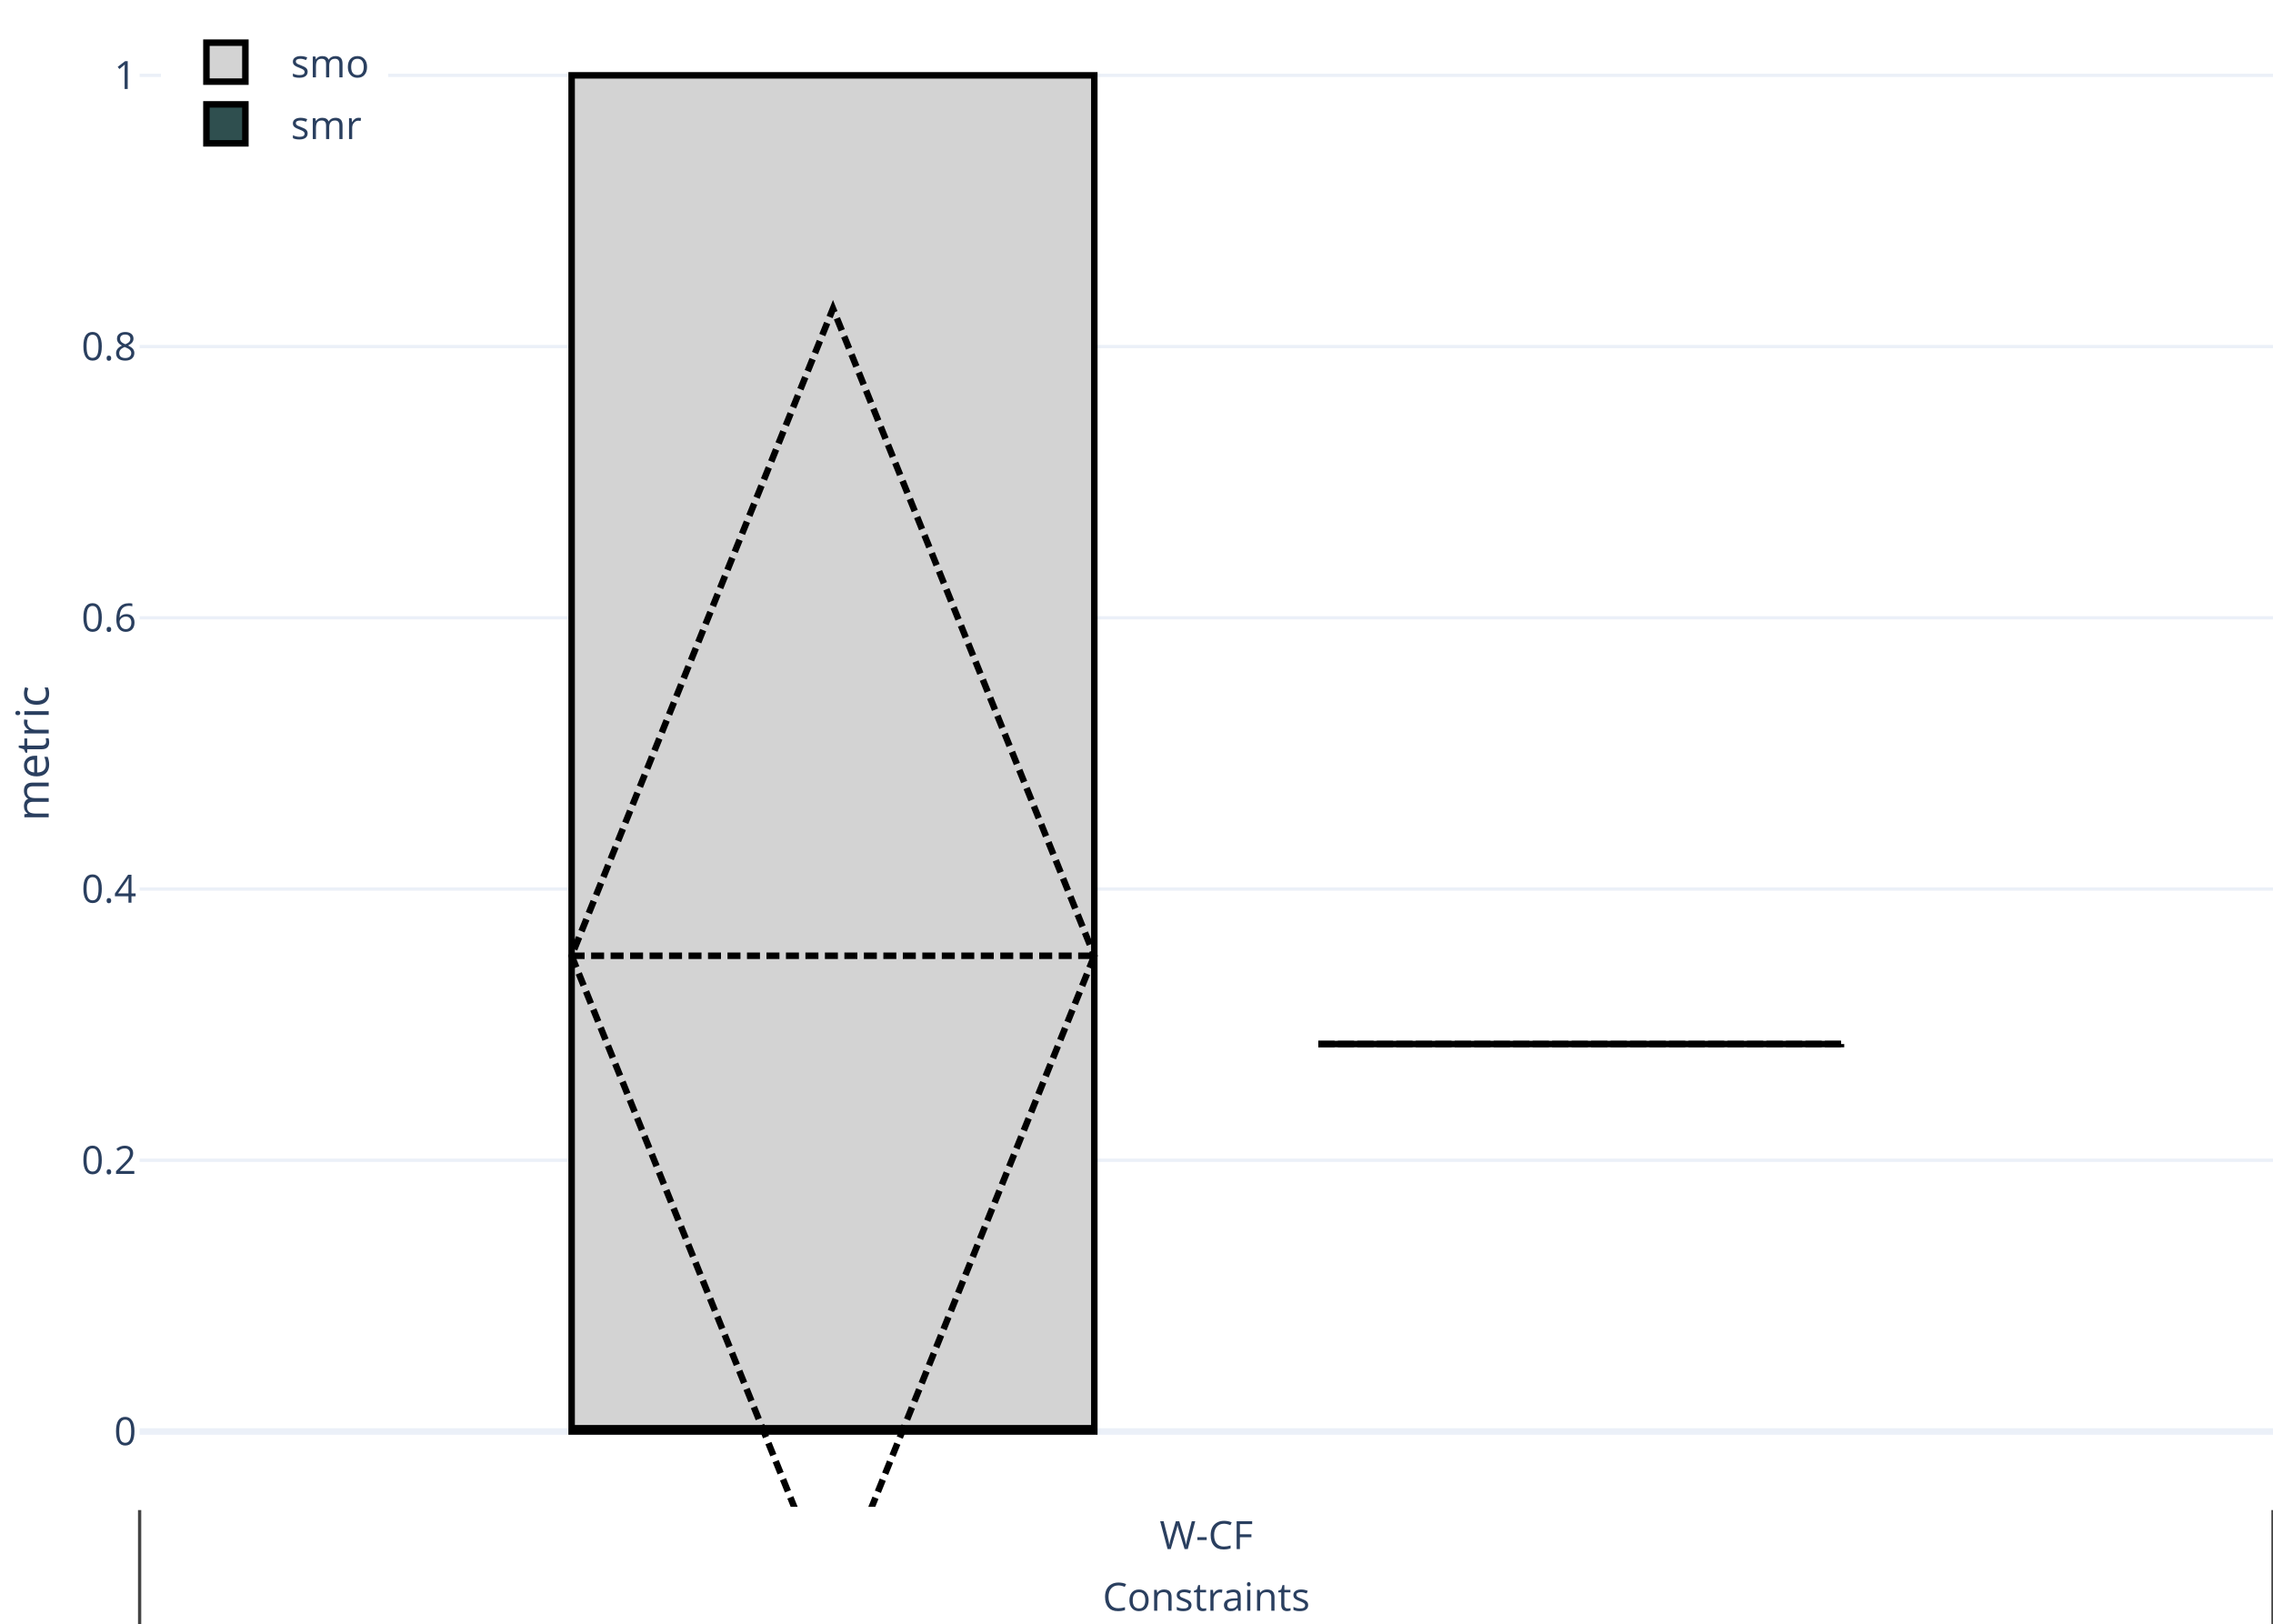
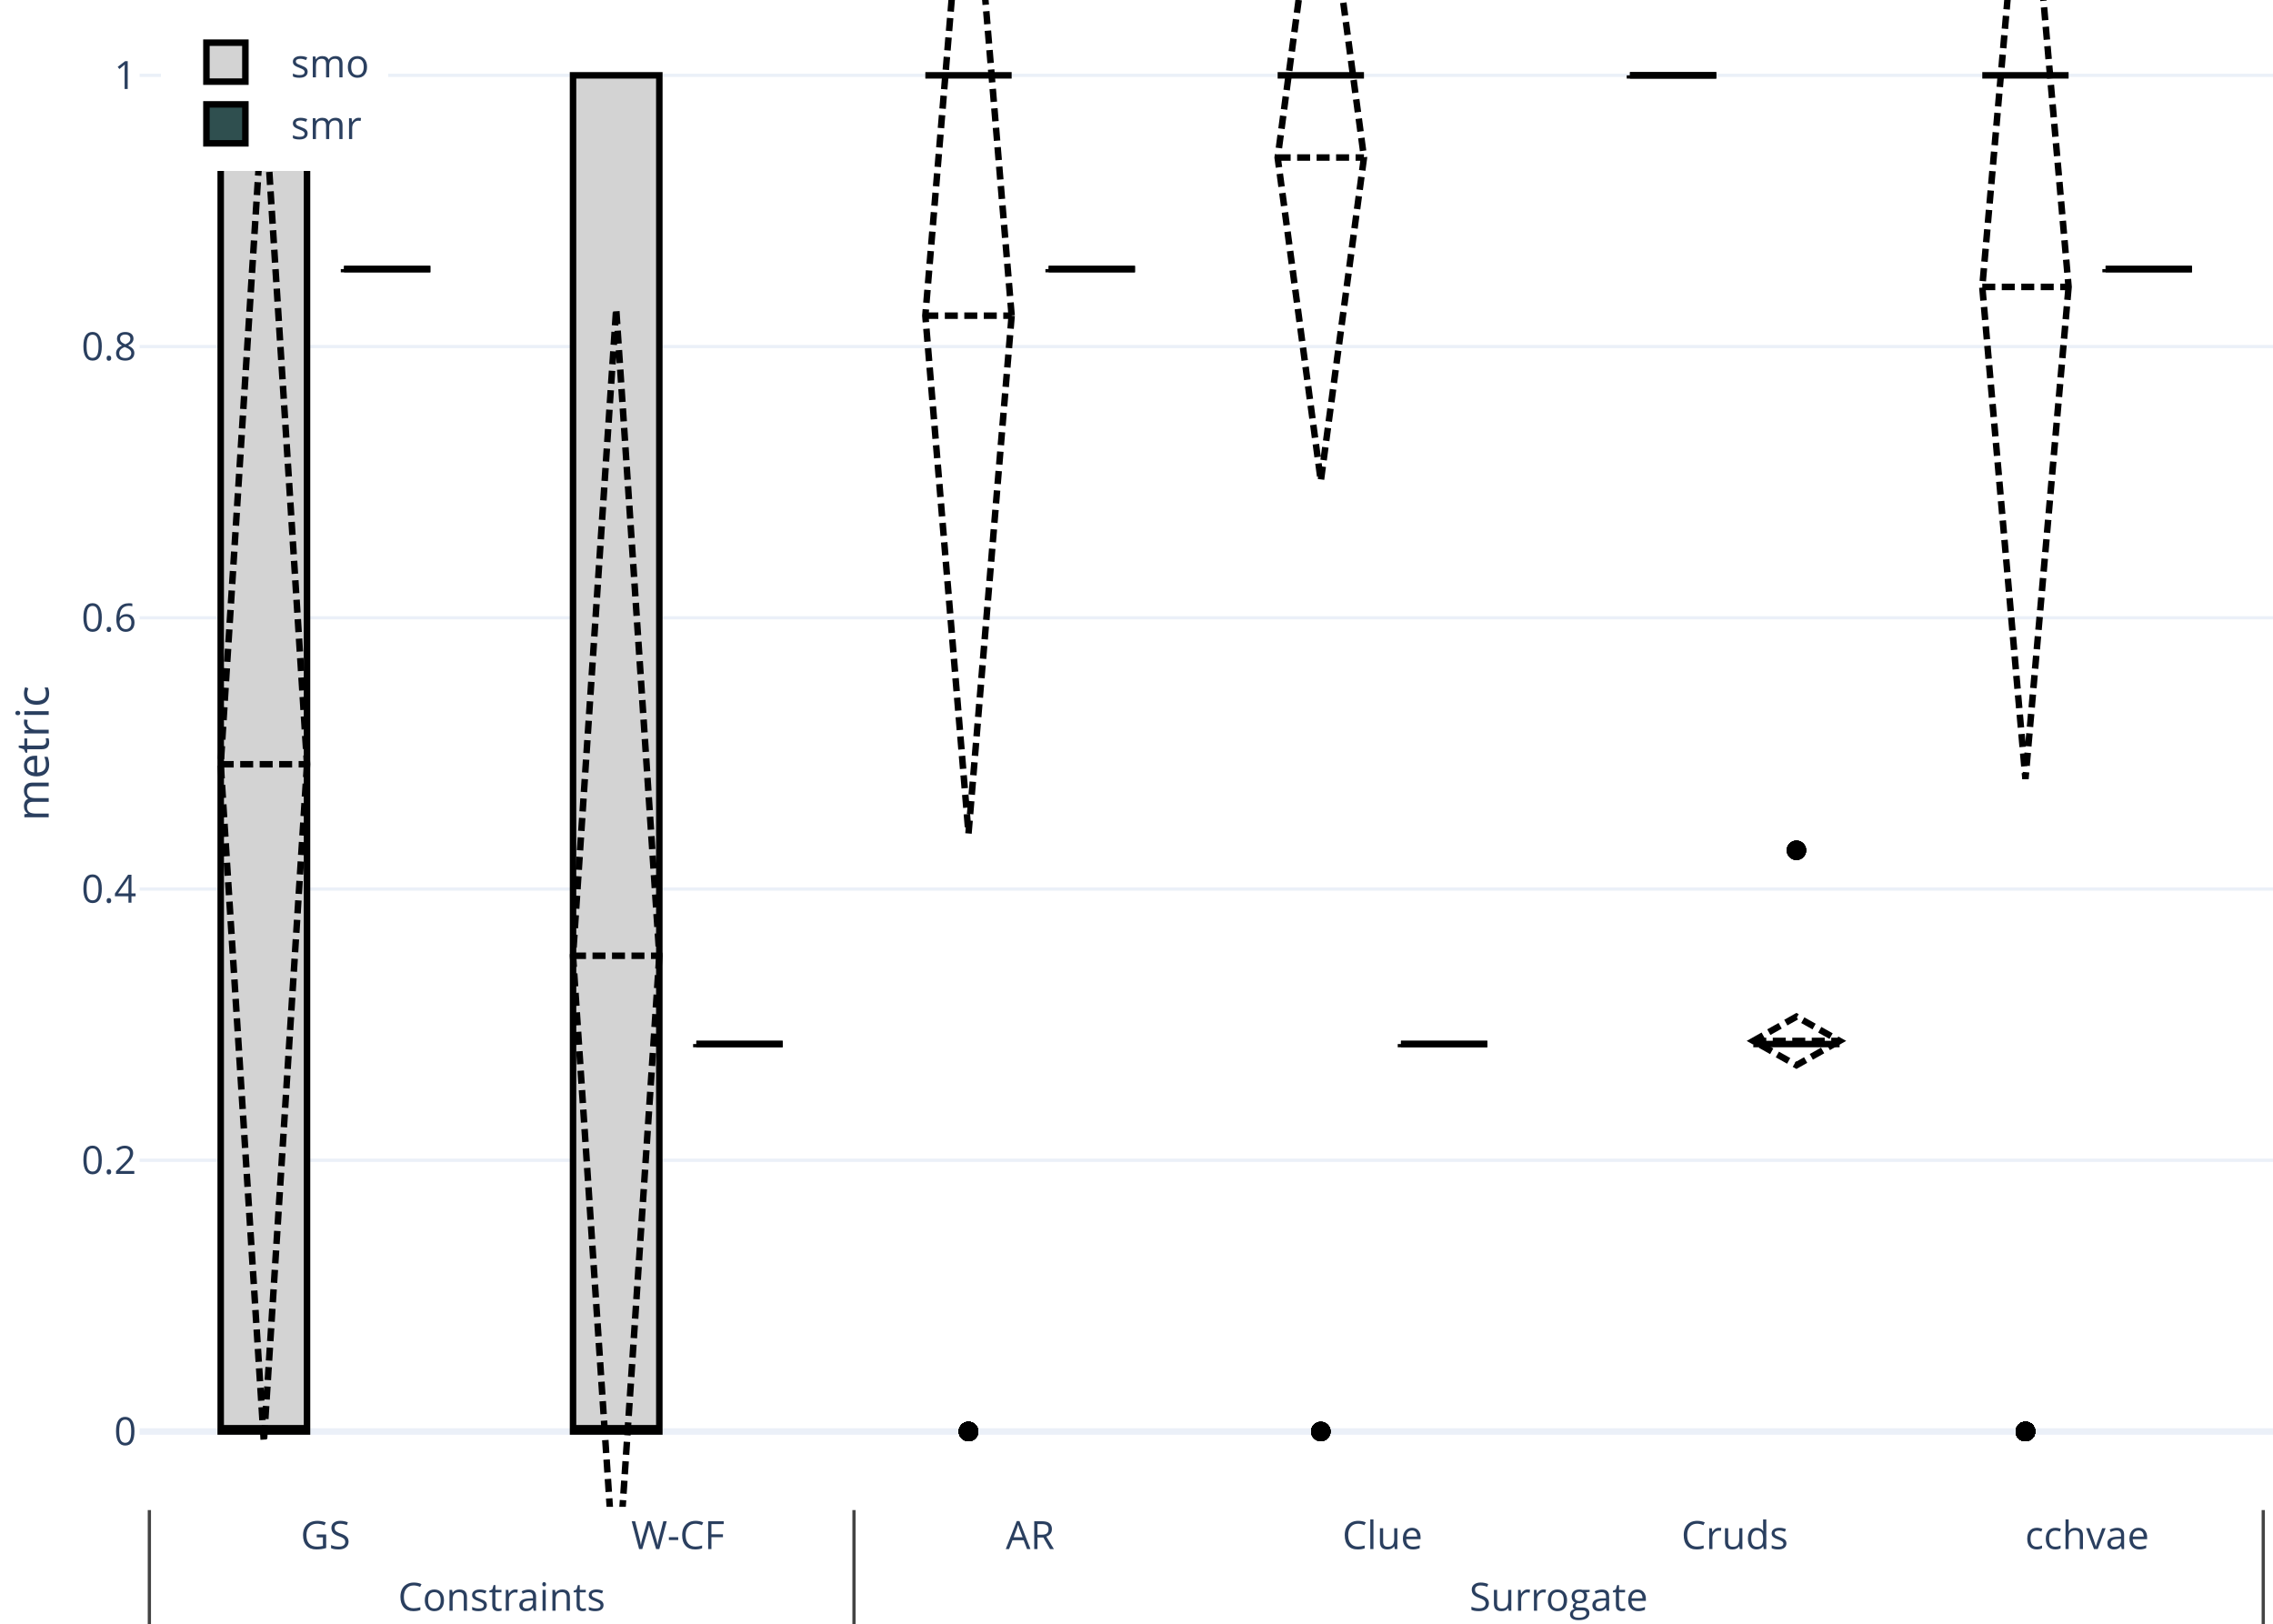
<svg xmlns="http://www.w3.org/2000/svg" class="main-svg" width="700" height="500" style="" viewBox="0 0 700 500">
  <rect x="0" y="0" width="700" height="500" style="fill: rgb(255, 255, 255); fill-opacity: 1;" />
-   <defs id="defs-b84e1e">
+   <defs id="defs-3d799b">
    <g class="clips">
-       <clipPath id="clipb84e1exyplot" class="plotclip">
+       <clipPath id="clip3d799bxyplot" class="plotclip">
        <rect width="657" height="464" />
      </clipPath>
-       <clipPath class="axesclip" id="clipb84e1ex">
+       <clipPath class="axesclip" id="clip3d799bx">
        <rect x="43" y="0" width="657" height="500" />
      </clipPath>
-       <clipPath class="axesclip" id="clipb84e1ey">
+       <clipPath class="axesclip" id="clip3d799by">
        <rect x="0" y="0" width="700" height="464" />
      </clipPath>
-       <clipPath class="axesclip" id="clipb84e1exy">
+       <clipPath class="axesclip" id="clip3d799bxy">
        <rect x="43" y="0" width="657" height="464" />
      </clipPath>
    </g>
    <g class="gradients" />
    <g class="patterns" />
  </defs>
  <g class="bglayer" />
  <g class="layer-below">
    <g class="imagelayer" />
    <g class="shapelayer" />
  </g>
  <g class="cartesianlayer">
    <g class="subplot xy">
      <g class="layer-subplot">
        <g class="shapelayer" />
        <g class="imagelayer" />
      </g>
      <g class="minor-gridlayer">
        <g class="x" />
        <g class="y" />
      </g>
      <g class="gridlayer">
        <g class="x" />
        <g class="y">
          <path class="ygrid crisp" transform="translate(0,357.28)" d="M43,0h657" style="stroke: rgb(235, 240, 248); stroke-opacity: 1; stroke-width: 1px;" />
          <path class="ygrid crisp" transform="translate(0,273.76)" d="M43,0h657" style="stroke: rgb(235, 240, 248); stroke-opacity: 1; stroke-width: 1px;" />
          <path class="ygrid crisp" transform="translate(0,190.24)" d="M43,0h657" style="stroke: rgb(235, 240, 248); stroke-opacity: 1; stroke-width: 1px;" />
          <path class="ygrid crisp" transform="translate(0,106.72)" d="M43,0h657" style="stroke: rgb(235, 240, 248); stroke-opacity: 1; stroke-width: 1px;" />
          <path class="ygrid crisp" transform="translate(0,23.2)" d="M43,0h657" style="stroke: rgb(235, 240, 248); stroke-opacity: 1; stroke-width: 1px;" />
        </g>
      </g>
      <g class="zerolinelayer">
        <path class="yzl zl crisp" transform="translate(0,440.8)" d="M43,0h657" style="stroke: rgb(235, 240, 248); stroke-opacity: 1; stroke-width: 2px;" />
      </g>
      <path class="xlines-below" />
      <path class="ylines-below" />
      <g class="overlines-below" />
      <g class="xaxislayer-below" />
      <g class="yaxislayer-below" />
      <g class="overaxes-below" />
-       <g class="plot" transform="translate(43,0)" clip-path="url(#clipb84e1exyplot)">
+       <g class="plot" transform="translate(43,0)" clip-path="url(#clip3d799bxyplot)">
        <g class="boxlayer mlayer">
          <g class="trace boxes" style="opacity: 1;">
-             <path class="box" d="M133.04,439.8H294.01M133.04,440.8H294.01V23.2H133.04ZM213.53,440.8V440.8M213.53,23.2V23.2M173.28,440.8H253.77M173.28,23.2H253.77" style="vector-effect: non-scaling-stroke; stroke-width: 2px; stroke: rgb(0, 0, 0); stroke-opacity: 1; fill: rgb(211, 211, 211); fill-opacity: 1;" />
-             <g class="points" />
-             <path class="mean" d="M133.04,294.31H294.01m0,0L213.53,493.6L133.04,294.31L213.53,95.03Z" style="fill: none; vector-effect: non-scaling-stroke; stroke-width: 2; stroke-dasharray: 4px, 2px; stroke: rgb(0, 0, 0); stroke-opacity: 1;" />
+             <path class="box" d="M24.97,439.8H51.55M24.97,440.8H51.55V23.2H24.97ZM38.26,440.8V440.8M38.26,23.2V23.2M31.62,440.8H44.91M31.62,23.2H44.91" style="vector-effect: non-scaling-stroke; stroke-width: 2px; stroke: rgb(0, 0, 0); stroke-opacity: 1; fill: rgb(211, 211, 211); fill-opacity: 1;" />
+             <path class="box" d="M133.47,439.8H160.05M133.47,440.8H160.05V23.2H133.47ZM146.76,440.8V440.8M146.76,23.2V23.2M140.12,440.8H153.41M140.12,23.2H153.41" style="vector-effect: non-scaling-stroke; stroke-width: 2px; stroke: rgb(0, 0, 0); stroke-opacity: 1; fill: rgb(211, 211, 211); fill-opacity: 1;" />
+             <path class="box" d="M241.97,23.2H268.55M241.97,23.2H268.55V23.2H241.97ZM255.26,23.2V23.2M255.26,23.2V23.2M248.62,23.2H261.91M248.62,23.2H261.91" style="vector-effect: non-scaling-stroke; stroke-width: 2px; stroke: rgb(0, 0, 0); stroke-opacity: 1; fill: rgb(211, 211, 211); fill-opacity: 1;" />
+             <path class="box" d="M350.47,23.2H377.05M350.47,23.2H377.05V23.2H350.47ZM363.76,23.2V23.2M363.76,23.2V23.2M357.12,23.2H370.41M357.12,23.2H370.41" style="vector-effect: non-scaling-stroke; stroke-width: 2px; stroke: rgb(0, 0, 0); stroke-opacity: 1; fill: rgb(211, 211, 211); fill-opacity: 1;" />
+             <path class="box" d="M458.97,23.2H485.55M458.97,23.2H485.55V23.2H458.97ZM472.26,23.2V23.2M472.26,23.2V23.2M465.62,23.2H478.91M465.62,23.2H478.91" style="vector-effect: non-scaling-stroke; stroke-width: 2px; stroke: rgb(0, 0, 0); stroke-opacity: 1; fill: rgb(211, 211, 211); fill-opacity: 1;" />
+             <path class="box" d="M567.47,23.2H594.05M567.47,23.2H594.05V23.2H567.47ZM580.76,23.2V23.2M580.76,23.2V23.2M574.12,23.2H587.41M574.12,23.2H587.41" style="vector-effect: non-scaling-stroke; stroke-width: 2px; stroke: rgb(0, 0, 0); stroke-opacity: 1; fill: rgb(211, 211, 211); fill-opacity: 1;" />
+             <g class="points" />
+             <g class="points" />
+             <g class="points">
+               <path class="point" transform="translate(255.26,440.8)" d="M3,0A3,3 0 1,1 0,-3A3,3 0 0,1 3,0Z" style="opacity: 1; stroke-width: 0px; fill: rgb(0, 0, 0); fill-opacity: 1;" />
+               <path class="point" transform="translate(255.26,440.8)" d="M3,0A3,3 0 1,1 0,-3A3,3 0 0,1 3,0Z" style="opacity: 1; stroke-width: 0px; fill: rgb(0, 0, 0); fill-opacity: 1;" />
+               <path class="point" transform="translate(255.26,440.8)" d="M3,0A3,3 0 1,1 0,-3A3,3 0 0,1 3,0Z" style="opacity: 1; stroke-width: 0px; fill: rgb(0, 0, 0); fill-opacity: 1;" />
+               <path class="point" transform="translate(255.26,440.8)" d="M3,0A3,3 0 1,1 0,-3A3,3 0 0,1 3,0Z" style="opacity: 1; stroke-width: 0px; fill: rgb(0, 0, 0); fill-opacity: 1;" />
+               <path class="point" transform="translate(255.26,440.8)" d="M3,0A3,3 0 1,1 0,-3A3,3 0 0,1 3,0Z" style="opacity: 1; stroke-width: 0px; fill: rgb(0, 0, 0); fill-opacity: 1;" />
+               <path class="point" transform="translate(255.26,440.8)" d="M3,0A3,3 0 1,1 0,-3A3,3 0 0,1 3,0Z" style="opacity: 1; stroke-width: 0px; fill: rgb(0, 0, 0); fill-opacity: 1;" />
+               <path class="point" transform="translate(255.26,440.8)" d="M3,0A3,3 0 1,1 0,-3A3,3 0 0,1 3,0Z" style="opacity: 1; stroke-width: 0px; fill: rgb(0, 0, 0); fill-opacity: 1;" />
+               <path class="point" transform="translate(255.26,440.8)" d="M3,0A3,3 0 1,1 0,-3A3,3 0 0,1 3,0Z" style="opacity: 1; stroke-width: 0px; fill: rgb(0, 0, 0); fill-opacity: 1;" />
+               <path class="point" transform="translate(255.26,440.8)" d="M3,0A3,3 0 1,1 0,-3A3,3 0 0,1 3,0Z" style="opacity: 1; stroke-width: 0px; fill: rgb(0, 0, 0); fill-opacity: 1;" />
+               <path class="point" transform="translate(255.26,440.8)" d="M3,0A3,3 0 1,1 0,-3A3,3 0 0,1 3,0Z" style="opacity: 1; stroke-width: 0px; fill: rgb(0, 0, 0); fill-opacity: 1;" />
+               <path class="point" transform="translate(255.26,440.8)" d="M3,0A3,3 0 1,1 0,-3A3,3 0 0,1 3,0Z" style="opacity: 1; stroke-width: 0px; fill: rgb(0, 0, 0); fill-opacity: 1;" />
+               <path class="point" transform="translate(255.26,440.8)" d="M3,0A3,3 0 1,1 0,-3A3,3 0 0,1 3,0Z" style="opacity: 1; stroke-width: 0px; fill: rgb(0, 0, 0); fill-opacity: 1;" />
+               <path class="point" transform="translate(255.26,440.8)" d="M3,0A3,3 0 1,1 0,-3A3,3 0 0,1 3,0Z" style="opacity: 1; stroke-width: 0px; fill: rgb(0, 0, 0); fill-opacity: 1;" />
+               <path class="point" transform="translate(255.26,440.8)" d="M3,0A3,3 0 1,1 0,-3A3,3 0 0,1 3,0Z" style="opacity: 1; stroke-width: 0px; fill: rgb(0, 0, 0); fill-opacity: 1;" />
+             </g>
+             <g class="points">
+               <path class="point" transform="translate(363.76,440.8)" d="M3,0A3,3 0 1,1 0,-3A3,3 0 0,1 3,0Z" style="opacity: 1; stroke-width: 0px; fill: rgb(0, 0, 0); fill-opacity: 1;" />
+               <path class="point" transform="translate(363.76,440.8)" d="M3,0A3,3 0 1,1 0,-3A3,3 0 0,1 3,0Z" style="opacity: 1; stroke-width: 0px; fill: rgb(0, 0, 0); fill-opacity: 1;" />
+               <path class="point" transform="translate(363.76,440.8)" d="M3,0A3,3 0 1,1 0,-3A3,3 0 0,1 3,0Z" style="opacity: 1; stroke-width: 0px; fill: rgb(0, 0, 0); fill-opacity: 1;" />
+               <path class="point" transform="translate(363.76,440.8)" d="M3,0A3,3 0 1,1 0,-3A3,3 0 0,1 3,0Z" style="opacity: 1; stroke-width: 0px; fill: rgb(0, 0, 0); fill-opacity: 1;" />
+               <path class="point" transform="translate(363.76,440.8)" d="M3,0A3,3 0 1,1 0,-3A3,3 0 0,1 3,0Z" style="opacity: 1; stroke-width: 0px; fill: rgb(0, 0, 0); fill-opacity: 1;" />
+               <path class="point" transform="translate(363.76,440.8)" d="M3,0A3,3 0 1,1 0,-3A3,3 0 0,1 3,0Z" style="opacity: 1; stroke-width: 0px; fill: rgb(0, 0, 0); fill-opacity: 1;" />
+             </g>
+             <g class="points" />
+             <g class="points">
+               <path class="point" transform="translate(580.76,440.8)" d="M3,0A3,3 0 1,1 0,-3A3,3 0 0,1 3,0Z" style="opacity: 1; stroke-width: 0px; fill: rgb(0, 0, 0); fill-opacity: 1;" />
+               <path class="point" transform="translate(580.76,440.8)" d="M3,0A3,3 0 1,1 0,-3A3,3 0 0,1 3,0Z" style="opacity: 1; stroke-width: 0px; fill: rgb(0, 0, 0); fill-opacity: 1;" />
+               <path class="point" transform="translate(580.76,440.8)" d="M3,0A3,3 0 1,1 0,-3A3,3 0 0,1 3,0Z" style="opacity: 1; stroke-width: 0px; fill: rgb(0, 0, 0); fill-opacity: 1;" />
+               <path class="point" transform="translate(580.76,440.8)" d="M3,0A3,3 0 1,1 0,-3A3,3 0 0,1 3,0Z" style="opacity: 1; stroke-width: 0px; fill: rgb(0, 0, 0); fill-opacity: 1;" />
+               <path class="point" transform="translate(580.76,440.8)" d="M3,0A3,3 0 1,1 0,-3A3,3 0 0,1 3,0Z" style="opacity: 1; stroke-width: 0px; fill: rgb(0, 0, 0); fill-opacity: 1;" />
+               <path class="point" transform="translate(580.76,440.8)" d="M3,0A3,3 0 1,1 0,-3A3,3 0 0,1 3,0Z" style="opacity: 1; stroke-width: 0px; fill: rgb(0, 0, 0); fill-opacity: 1;" />
+               <path class="point" transform="translate(580.76,440.8)" d="M3,0A3,3 0 1,1 0,-3A3,3 0 0,1 3,0Z" style="opacity: 1; stroke-width: 0px; fill: rgb(0, 0, 0); fill-opacity: 1;" />
+               <path class="point" transform="translate(580.76,440.8)" d="M3,0A3,3 0 1,1 0,-3A3,3 0 0,1 3,0Z" style="opacity: 1; stroke-width: 0px; fill: rgb(0, 0, 0); fill-opacity: 1;" />
+               <path class="point" transform="translate(580.76,440.8)" d="M3,0A3,3 0 1,1 0,-3A3,3 0 0,1 3,0Z" style="opacity: 1; stroke-width: 0px; fill: rgb(0, 0, 0); fill-opacity: 1;" />
+               <path class="point" transform="translate(580.76,440.8)" d="M3,0A3,3 0 1,1 0,-3A3,3 0 0,1 3,0Z" style="opacity: 1; stroke-width: 0px; fill: rgb(0, 0, 0); fill-opacity: 1;" />
+               <path class="point" transform="translate(580.76,440.8)" d="M3,0A3,3 0 1,1 0,-3A3,3 0 0,1 3,0Z" style="opacity: 1; stroke-width: 0px; fill: rgb(0, 0, 0); fill-opacity: 1;" />
+               <path class="point" transform="translate(580.76,440.8)" d="M3,0A3,3 0 1,1 0,-3A3,3 0 0,1 3,0Z" style="opacity: 1; stroke-width: 0px; fill: rgb(0, 0, 0); fill-opacity: 1;" />
+               <path class="point" transform="translate(580.76,440.8)" d="M3,0A3,3 0 1,1 0,-3A3,3 0 0,1 3,0Z" style="opacity: 1; stroke-width: 0px; fill: rgb(0, 0, 0); fill-opacity: 1;" />
+               <path class="point" transform="translate(580.76,440.8)" d="M3,0A3,3 0 1,1 0,-3A3,3 0 0,1 3,0Z" style="opacity: 1; stroke-width: 0px; fill: rgb(0, 0, 0); fill-opacity: 1;" />
+               <path class="point" transform="translate(580.76,440.8)" d="M3,0A3,3 0 1,1 0,-3A3,3 0 0,1 3,0Z" style="opacity: 1; stroke-width: 0px; fill: rgb(0, 0, 0); fill-opacity: 1;" />
+               <path class="point" transform="translate(580.76,440.8)" d="M3,0A3,3 0 1,1 0,-3A3,3 0 0,1 3,0Z" style="opacity: 1; stroke-width: 0px; fill: rgb(0, 0, 0); fill-opacity: 1;" />
+               <path class="point" transform="translate(580.76,440.8)" d="M3,0A3,3 0 1,1 0,-3A3,3 0 0,1 3,0Z" style="opacity: 1; stroke-width: 0px; fill: rgb(0, 0, 0); fill-opacity: 1;" />
+               <path class="point" transform="translate(580.76,440.8)" d="M3,0A3,3 0 1,1 0,-3A3,3 0 0,1 3,0Z" style="opacity: 1; stroke-width: 0px; fill: rgb(0, 0, 0); fill-opacity: 1;" />
+               <path class="point" transform="translate(580.76,440.8)" d="M3,0A3,3 0 1,1 0,-3A3,3 0 0,1 3,0Z" style="opacity: 1; stroke-width: 0px; fill: rgb(0, 0, 0); fill-opacity: 1;" />
+               <path class="point" transform="translate(580.76,440.8)" d="M3,0A3,3 0 1,1 0,-3A3,3 0 0,1 3,0Z" style="opacity: 1; stroke-width: 0px; fill: rgb(0, 0, 0); fill-opacity: 1;" />
+               <path class="point" transform="translate(580.76,440.8)" d="M3,0A3,3 0 1,1 0,-3A3,3 0 0,1 3,0Z" style="opacity: 1; stroke-width: 0px; fill: rgb(0, 0, 0); fill-opacity: 1;" />
+               <path class="point" transform="translate(580.76,440.8)" d="M3,0A3,3 0 1,1 0,-3A3,3 0 0,1 3,0Z" style="opacity: 1; stroke-width: 0px; fill: rgb(0, 0, 0); fill-opacity: 1;" />
+               <path class="point" transform="translate(580.76,440.8)" d="M3,0A3,3 0 1,1 0,-3A3,3 0 0,1 3,0Z" style="opacity: 1; stroke-width: 0px; fill: rgb(0, 0, 0); fill-opacity: 1;" />
+               <path class="point" transform="translate(580.76,440.8)" d="M3,0A3,3 0 1,1 0,-3A3,3 0 0,1 3,0Z" style="opacity: 1; stroke-width: 0px; fill: rgb(0, 0, 0); fill-opacity: 1;" />
+               <path class="point" transform="translate(580.76,440.8)" d="M3,0A3,3 0 1,1 0,-3A3,3 0 0,1 3,0Z" style="opacity: 1; stroke-width: 0px; fill: rgb(0, 0, 0); fill-opacity: 1;" />
+               <path class="point" transform="translate(580.76,440.8)" d="M3,0A3,3 0 1,1 0,-3A3,3 0 0,1 3,0Z" style="opacity: 1; stroke-width: 0px; fill: rgb(0, 0, 0); fill-opacity: 1;" />
+               <path class="point" transform="translate(580.76,440.8)" d="M3,0A3,3 0 1,1 0,-3A3,3 0 0,1 3,0Z" style="opacity: 1; stroke-width: 0px; fill: rgb(0, 0, 0); fill-opacity: 1;" />
+               <path class="point" transform="translate(580.76,440.8)" d="M3,0A3,3 0 1,1 0,-3A3,3 0 0,1 3,0Z" style="opacity: 1; stroke-width: 0px; fill: rgb(0, 0, 0); fill-opacity: 1;" />
+               <path class="point" transform="translate(580.76,440.8)" d="M3,0A3,3 0 1,1 0,-3A3,3 0 0,1 3,0Z" style="opacity: 1; stroke-width: 0px; fill: rgb(0, 0, 0); fill-opacity: 1;" />
+               <path class="point" transform="translate(580.76,440.8)" d="M3,0A3,3 0 1,1 0,-3A3,3 0 0,1 3,0Z" style="opacity: 1; stroke-width: 0px; fill: rgb(0, 0, 0); fill-opacity: 1;" />
+               <path class="point" transform="translate(580.76,440.8)" d="M3,0A3,3 0 1,1 0,-3A3,3 0 0,1 3,0Z" style="opacity: 1; stroke-width: 0px; fill: rgb(0, 0, 0); fill-opacity: 1;" />
+               <path class="point" transform="translate(580.76,440.8)" d="M3,0A3,3 0 1,1 0,-3A3,3 0 0,1 3,0Z" style="opacity: 1; stroke-width: 0px; fill: rgb(0, 0, 0); fill-opacity: 1;" />
+               <path class="point" transform="translate(580.76,440.8)" d="M3,0A3,3 0 1,1 0,-3A3,3 0 0,1 3,0Z" style="opacity: 1; stroke-width: 0px; fill: rgb(0, 0, 0); fill-opacity: 1;" />
+               <path class="point" transform="translate(580.76,440.8)" d="M3,0A3,3 0 1,1 0,-3A3,3 0 0,1 3,0Z" style="opacity: 1; stroke-width: 0px; fill: rgb(0, 0, 0); fill-opacity: 1;" />
+               <path class="point" transform="translate(580.76,440.8)" d="M3,0A3,3 0 1,1 0,-3A3,3 0 0,1 3,0Z" style="opacity: 1; stroke-width: 0px; fill: rgb(0, 0, 0); fill-opacity: 1;" />
+               <path class="point" transform="translate(580.76,440.8)" d="M3,0A3,3 0 1,1 0,-3A3,3 0 0,1 3,0Z" style="opacity: 1; stroke-width: 0px; fill: rgb(0, 0, 0); fill-opacity: 1;" />
+               <path class="point" transform="translate(580.76,440.8)" d="M3,0A3,3 0 1,1 0,-3A3,3 0 0,1 3,0Z" style="opacity: 1; stroke-width: 0px; fill: rgb(0, 0, 0); fill-opacity: 1;" />
+               <path class="point" transform="translate(580.76,440.8)" d="M3,0A3,3 0 1,1 0,-3A3,3 0 0,1 3,0Z" style="opacity: 1; stroke-width: 0px; fill: rgb(0, 0, 0); fill-opacity: 1;" />
+               <path class="point" transform="translate(580.76,440.8)" d="M3,0A3,3 0 1,1 0,-3A3,3 0 0,1 3,0Z" style="opacity: 1; stroke-width: 0px; fill: rgb(0, 0, 0); fill-opacity: 1;" />
+             </g>
+             <path class="mean" d="M24.97,235.34H51.55m0,0L38.26,444.11L24.97,235.34L38.26,26.57Z" style="fill: none; vector-effect: non-scaling-stroke; stroke-width: 2; stroke-dasharray: 4px, 2px; stroke: rgb(0, 0, 0); stroke-opacity: 1;" />
+             <path class="mean" d="M133.47,294.31H160.05m0,0L146.76,493.6L133.47,294.31L146.76,95.03Z" style="fill: none; vector-effect: non-scaling-stroke; stroke-width: 2; stroke-dasharray: 4px, 2px; stroke: rgb(0, 0, 0); stroke-opacity: 1;" />
+             <path class="mean" d="M241.97,97.21H268.55m0,0L255.26,256.67L241.97,97.21L255.26,-62.26Z" style="fill: none; vector-effect: non-scaling-stroke; stroke-width: 2; stroke-dasharray: 4px, 2px; stroke: rgb(0, 0, 0); stroke-opacity: 1;" />
+             <path class="mean" d="M350.47,48.51H377.05m0,0L363.76,148.15L350.47,48.51L363.76,-51.13Z" style="fill: none; vector-effect: non-scaling-stroke; stroke-width: 2; stroke-dasharray: 4px, 2px; stroke: rgb(0, 0, 0); stroke-opacity: 1;" />
+             <path class="mean" d="M458.97,23.2H485.55m0,0L472.26,23.2L458.97,23.2L472.26,23.2Z" style="fill: none; vector-effect: non-scaling-stroke; stroke-width: 2; stroke-dasharray: 4px, 2px; stroke: rgb(0, 0, 0); stroke-opacity: 1;" />
+             <path class="mean" d="M567.47,88.35H594.05m0,0L580.76,239.87L567.47,88.35L580.76,-63.18Z" style="fill: none; vector-effect: non-scaling-stroke; stroke-width: 2; stroke-dasharray: 4px, 2px; stroke: rgb(0, 0, 0); stroke-opacity: 1;" />
          </g>
          <g class="trace boxes" style="opacity: 1;">
-             <path class="box" d="M362.99,321.49H523.96M362.99,321.49H523.96V321.49H362.99ZM443.48,321.49V321.49M443.48,321.49V321.49M403.23,321.49H483.72M403.23,321.49H483.72" style="vector-effect: non-scaling-stroke; stroke-width: 2px; stroke: rgb(0, 0, 0); stroke-opacity: 1; fill: rgb(47, 79, 79); fill-opacity: 1;" />
-             <g class="points" />
-             <path class="mean" d="M362.99,321.49H523.96m0,0L443.48,321.49L362.99,321.49L443.48,321.49Z" style="fill: none; vector-effect: non-scaling-stroke; stroke-width: 2; stroke-dasharray: 4px, 2px; stroke: rgb(0, 0, 0); stroke-opacity: 1;" />
+             <path class="box" d="M62.95,82.86H89.53M62.95,82.86H89.53V82.86H62.95ZM76.24,82.86V82.86M76.24,82.86V82.86M69.59,82.86H82.88M69.59,82.86H82.88" style="vector-effect: non-scaling-stroke; stroke-width: 2px; stroke: rgb(0, 0, 0); stroke-opacity: 1; fill: rgb(47, 79, 79); fill-opacity: 1;" />
+             <path class="box" d="M171.45,321.49H198.03M171.45,321.49H198.03V321.49H171.45ZM184.74,321.49V321.49M184.74,321.49V321.49M178.09,321.49H191.38M178.09,321.49H191.38" style="vector-effect: non-scaling-stroke; stroke-width: 2px; stroke: rgb(0, 0, 0); stroke-opacity: 1; fill: rgb(47, 79, 79); fill-opacity: 1;" />
+             <path class="box" d="M279.95,82.86H306.53M279.95,82.86H306.53V82.86H279.95ZM293.24,82.86V82.86M293.24,82.86V82.86M286.59,82.86H299.88M286.59,82.86H299.88" style="vector-effect: non-scaling-stroke; stroke-width: 2px; stroke: rgb(0, 0, 0); stroke-opacity: 1; fill: rgb(47, 79, 79); fill-opacity: 1;" />
+             <path class="box" d="M388.45,321.49H415.03M388.45,321.49H415.03V321.49H388.45ZM401.74,321.49V321.49M401.74,321.49V321.49M395.09,321.49H408.38M395.09,321.49H408.38" style="vector-effect: non-scaling-stroke; stroke-width: 2px; stroke: rgb(0, 0, 0); stroke-opacity: 1; fill: rgb(47, 79, 79); fill-opacity: 1;" />
+             <path class="box" d="M496.95,321.49H523.53M496.95,321.49H523.53V321.49H496.95ZM510.24,321.49V321.49M510.24,321.49V321.49M503.59,321.49H516.88M503.59,321.49H516.88" style="vector-effect: non-scaling-stroke; stroke-width: 2px; stroke: rgb(0, 0, 0); stroke-opacity: 1; fill: rgb(47, 79, 79); fill-opacity: 1;" />
+             <path class="box" d="M605.45,82.86H632.03M605.45,82.86H632.03V82.86H605.45ZM618.74,82.86V82.86M618.74,82.86V82.86M612.09,82.86H625.38M612.09,82.86H625.38" style="vector-effect: non-scaling-stroke; stroke-width: 2px; stroke: rgb(0, 0, 0); stroke-opacity: 1; fill: rgb(47, 79, 79); fill-opacity: 1;" />
+             <g class="points" />
+             <g class="points" />
+             <g class="points" />
+             <g class="points" />
+             <g class="points">
+               <path class="point" transform="translate(510.24,261.83)" d="M3,0A3,3 0 1,1 0,-3A3,3 0 0,1 3,0Z" style="opacity: 1; stroke-width: 0px; fill: rgb(0, 0, 0); fill-opacity: 1;" />
+               <path class="point" transform="translate(510.24,261.83)" d="M3,0A3,3 0 1,1 0,-3A3,3 0 0,1 3,0Z" style="opacity: 1; stroke-width: 0px; fill: rgb(0, 0, 0); fill-opacity: 1;" />
+               <path class="point" transform="translate(510.24,261.83)" d="M3,0A3,3 0 1,1 0,-3A3,3 0 0,1 3,0Z" style="opacity: 1; stroke-width: 0px; fill: rgb(0, 0, 0); fill-opacity: 1;" />
+               <path class="point" transform="translate(510.24,261.83)" d="M3,0A3,3 0 1,1 0,-3A3,3 0 0,1 3,0Z" style="opacity: 1; stroke-width: 0px; fill: rgb(0, 0, 0); fill-opacity: 1;" />
+             </g>
+             <g class="points" />
+             <path class="mean" d="M62.95,82.86H89.53m0,0L76.24,82.86L62.95,82.86L76.24,82.86Z" style="fill: none; vector-effect: non-scaling-stroke; stroke-width: 2; stroke-dasharray: 4px, 2px; stroke: rgb(0, 0, 0); stroke-opacity: 1;" />
+             <path class="mean" d="M171.45,321.49H198.03m0,0L184.74,321.49L171.45,321.49L184.74,321.49Z" style="fill: none; vector-effect: non-scaling-stroke; stroke-width: 2; stroke-dasharray: 4px, 2px; stroke: rgb(0, 0, 0); stroke-opacity: 1;" />
+             <path class="mean" d="M279.95,82.86H306.53m0,0L293.24,82.86L279.95,82.86L293.24,82.86Z" style="fill: none; vector-effect: non-scaling-stroke; stroke-width: 2; stroke-dasharray: 4px, 2px; stroke: rgb(0, 0, 0); stroke-opacity: 1;" />
+             <path class="mean" d="M388.45,321.49H415.03m0,0L401.74,321.49L388.45,321.49L401.74,321.49Z" style="fill: none; vector-effect: non-scaling-stroke; stroke-width: 2; stroke-dasharray: 4px, 2px; stroke: rgb(0, 0, 0); stroke-opacity: 1;" />
+             <path class="mean" d="M496.95,320.53H523.53m0,0L510.24,328.02L496.95,320.53L510.24,313.05Z" style="fill: none; vector-effect: non-scaling-stroke; stroke-width: 2; stroke-dasharray: 4px, 2px; stroke: rgb(0, 0, 0); stroke-opacity: 1;" />
+             <path class="mean" d="M605.45,82.86H632.03m0,0L618.74,82.86L605.45,82.86L618.74,82.86Z" style="fill: none; vector-effect: non-scaling-stroke; stroke-width: 2; stroke-dasharray: 4px, 2px; stroke: rgb(0, 0, 0); stroke-opacity: 1;" />
          </g>
        </g>
      </g>
      <g class="overplot" />
      <path class="xlines-above crisp" d="M0,0" style="fill: none;" />
      <path class="ylines-above crisp" d="M0,0" style="fill: none;" />
      <g class="overlines-above" />
      <g class="xaxislayer-above">
-         <path class="xdivider crisp" transform="translate(700,0)" d="M0,465v35.5" style="stroke: rgb(68, 68, 68); stroke-opacity: 1; stroke-width: 1px;" />
-         <path class="xdivider crisp" transform="translate(43,0)" d="M0,465v35.5" style="stroke: rgb(68, 68, 68); stroke-opacity: 1; stroke-width: 1px;" />
-         <g class="xtick">
-           <text text-anchor="middle" x="0" y="477" transform="translate(371.5,0)" style="font-family: 'Open Sans', verdana, arial, sans-serif; font-size: 12px; fill: rgb(42, 63, 95); fill-opacity: 1; white-space: pre; opacity: 1;">W-CF</text>
+         <path class="xdivider crisp" transform="translate(697,0)" d="M0,465v35.5" style="stroke: rgb(68, 68, 68); stroke-opacity: 1; stroke-width: 1px;" />
+         <path class="xdivider crisp" transform="translate(263,0)" d="M0,465v35.5" style="stroke: rgb(68, 68, 68); stroke-opacity: 1; stroke-width: 1px;" />
+         <path class="xdivider crisp" transform="translate(46,0)" d="M0,465v35.5" style="stroke: rgb(68, 68, 68); stroke-opacity: 1; stroke-width: 1px;" />
+         <g class="xtick">
+           <text text-anchor="middle" x="0" y="477" transform="translate(100.25,0)" style="font-family: 'Open Sans', verdana, arial, sans-serif; font-size: 12px; fill: rgb(42, 63, 95); fill-opacity: 1; white-space: pre; opacity: 1;">GS</text>
+         </g>
+         <g class="xtick">
+           <text text-anchor="middle" x="0" y="477" transform="translate(208.75,0)" style="font-family: 'Open Sans', verdana, arial, sans-serif; font-size: 12px; fill: rgb(42, 63, 95); fill-opacity: 1; white-space: pre; opacity: 1;">W-CF</text>
+         </g>
+         <g class="xtick">
+           <text text-anchor="middle" x="0" y="477" transform="translate(317.25,0)" style="font-family: 'Open Sans', verdana, arial, sans-serif; font-size: 12px; fill: rgb(42, 63, 95); fill-opacity: 1; white-space: pre; opacity: 1;">AR</text>
+         </g>
+         <g class="xtick">
+           <text text-anchor="middle" x="0" y="477" transform="translate(425.75,0)" style="font-family: 'Open Sans', verdana, arial, sans-serif; font-size: 12px; fill: rgb(42, 63, 95); fill-opacity: 1; white-space: pre; opacity: 1;">Clue</text>
+         </g>
+         <g class="xtick">
+           <text text-anchor="middle" x="0" y="477" transform="translate(534.25,0)" style="font-family: 'Open Sans', verdana, arial, sans-serif; font-size: 12px; fill: rgb(42, 63, 95); fill-opacity: 1; white-space: pre; opacity: 1;">Cruds</text>
+         </g>
+         <g class="xtick">
+           <text text-anchor="middle" x="0" y="477" transform="translate(642.75,0)" style="font-family: 'Open Sans', verdana, arial, sans-serif; font-size: 12px; fill: rgb(42, 63, 95); fill-opacity: 1; white-space: pre; opacity: 1;">cchvae</text>
        </g>
        <g class="xtick2">
-           <text text-anchor="middle" x="0" y="496" transform="translate(371.5,0)" style="font-family: 'Open Sans', verdana, arial, sans-serif; font-size: 12px; fill: rgb(42, 63, 95); fill-opacity: 1; white-space: pre; opacity: 1;">Constraints</text>
+           <text text-anchor="middle" x="0" y="496" transform="translate(154.5,0)" style="font-family: 'Open Sans', verdana, arial, sans-serif; font-size: 12px; fill: rgb(42, 63, 95); fill-opacity: 1; white-space: pre; opacity: 1;">Constraints</text>
+         </g>
+         <g class="xtick2">
+           <text text-anchor="middle" x="0" y="496" transform="translate(480,0)" style="font-family: 'Open Sans', verdana, arial, sans-serif; font-size: 12px; fill: rgb(42, 63, 95); fill-opacity: 1; white-space: pre; opacity: 1;">Surrogate</text>
        </g>
      </g>
      <g class="yaxislayer-above">
        <g class="ytick">
          <text text-anchor="end" x="42" y="4.2" transform="translate(0,440.8)" style="font-family: 'Open Sans', verdana, arial, sans-serif; font-size: 12px; fill: rgb(42, 63, 95); fill-opacity: 1; white-space: pre; opacity: 1;">0</text>
        </g>
        <g class="ytick">
          <text text-anchor="end" x="42" y="4.2" style="font-family: 'Open Sans', verdana, arial, sans-serif; font-size: 12px; fill: rgb(42, 63, 95); fill-opacity: 1; white-space: pre; opacity: 1;" transform="translate(0,357.28)">0.2</text>
        </g>
        <g class="ytick">
          <text text-anchor="end" x="42" y="4.2" style="font-family: 'Open Sans', verdana, arial, sans-serif; font-size: 12px; fill: rgb(42, 63, 95); fill-opacity: 1; white-space: pre; opacity: 1;" transform="translate(0,273.76)">0.4</text>
        </g>
        <g class="ytick">
          <text text-anchor="end" x="42" y="4.2" style="font-family: 'Open Sans', verdana, arial, sans-serif; font-size: 12px; fill: rgb(42, 63, 95); fill-opacity: 1; white-space: pre; opacity: 1;" transform="translate(0,190.24)">0.6</text>
        </g>
        <g class="ytick">
          <text text-anchor="end" x="42" y="4.2" style="font-family: 'Open Sans', verdana, arial, sans-serif; font-size: 12px; fill: rgb(42, 63, 95); fill-opacity: 1; white-space: pre; opacity: 1;" transform="translate(0,106.72)">0.8</text>
        </g>
        <g class="ytick">
          <text text-anchor="end" x="42" y="4.2" style="font-family: 'Open Sans', verdana, arial, sans-serif; font-size: 12px; fill: rgb(42, 63, 95); fill-opacity: 1; white-space: pre; opacity: 1;" transform="translate(0,23.2)">1</text>
        </g>
      </g>
      <g class="overaxes-above" />
    </g>
  </g>
  <g class="polarlayer" />
  <g class="smithlayer" />
  <g class="ternarylayer" />
  <g class="geolayer" />
  <g class="funnelarealayer" />
  <g class="pielayer" />
  <g class="iciclelayer" />
  <g class="treemaplayer" />
  <g class="sunburstlayer" />
  <g class="glimages" />
-   <defs id="topdefs-b84e1e">
+   <defs id="topdefs-3d799b">
    <g class="clips" />
-     <clipPath id="legendb84e1e">
+     <clipPath id="legend3d799b">
      <rect width="70" height="48" x="0" y="0" />
    </clipPath>
  </defs>
  <g class="layer-above">
    <g class="imagelayer" />
    <g class="shapelayer" />
  </g>
  <g class="infolayer">
    <g class="legend" pointer-events="all" transform="translate(49.57,4.64)">
      <rect class="bg" shape-rendering="crispEdges" style="stroke: rgb(68, 68, 68); stroke-opacity: 1; fill: rgb(255, 255, 255); fill-opacity: 1; stroke-width: 0px;" width="70" height="48" x="0" y="0" />
-       <g class="scrollbox" transform="" clip-path="url(#legendb84e1e)">
+       <g class="scrollbox" transform="" clip-path="url(#legend3d799b)">
        <g class="groups">
          <g class="traces" transform="translate(0,14.5)" style="opacity: 1;">
            <text class="legendtext" text-anchor="start" x="40" y="4.68" style="font-family: 'Open Sans', verdana, arial, sans-serif; font-size: 12px; fill: rgb(42, 63, 95); fill-opacity: 1; white-space: pre;">smo</text>
            <g class="layers" style="opacity: 1;">
              <g class="legendfill" />
              <g class="legendlines" />
              <g class="legendsymbols">
                <g class="legendpoints">
                  <path class="legendbox" d="M6,6H-6V-6H6Z" transform="translate(20,0)" style="stroke-width: 2px; fill: rgb(211, 211, 211); fill-opacity: 1; stroke: rgb(0, 0, 0); stroke-opacity: 1;" />
                </g>
              </g>
            </g>
            <rect class="legendtoggle" x="0" y="-9.5" width="64.141" height="19" style="fill: rgb(0, 0, 0); fill-opacity: 0;" />
          </g>
          <g class="traces" transform="translate(0,33.5)" style="opacity: 1;">
            <text class="legendtext" text-anchor="start" x="40" y="4.68" style="font-family: 'Open Sans', verdana, arial, sans-serif; font-size: 12px; fill: rgb(42, 63, 95); fill-opacity: 1; white-space: pre;">smr</text>
            <g class="layers" style="opacity: 1;">
              <g class="legendfill" />
              <g class="legendlines" />
              <g class="legendsymbols">
                <g class="legendpoints">
                  <path class="legendbox" d="M6,6H-6V-6H6Z" transform="translate(20,0)" style="stroke-width: 2px; fill: rgb(47, 79, 79); fill-opacity: 1; stroke: rgb(0, 0, 0); stroke-opacity: 1;" />
                </g>
              </g>
            </g>
            <rect class="legendtoggle" x="0" y="-9.5" width="64.141" height="19" style="fill: rgb(0, 0, 0); fill-opacity: 0;" />
          </g>
        </g>
      </g>
      <rect class="scrollbar" rx="20" ry="3" width="0" height="0" style="fill: rgb(128, 139, 164); fill-opacity: 1;" x="0" y="0" />
    </g>
    <g class="g-gtitle" />
    <g class="g-xtitle" />
    <g class="g-ytitle" transform="translate(14.22168,0)">
      <text class="ytitle" transform="rotate(-90,0.778125,232)" x="0.778" y="232" text-anchor="middle" style="font-family: 'Open Sans', verdana, arial, sans-serif; font-size: 14px; fill: rgb(42, 63, 95); opacity: 1; font-weight: normal; white-space: pre;">metric</text>
    </g>
  </g>
</svg>
